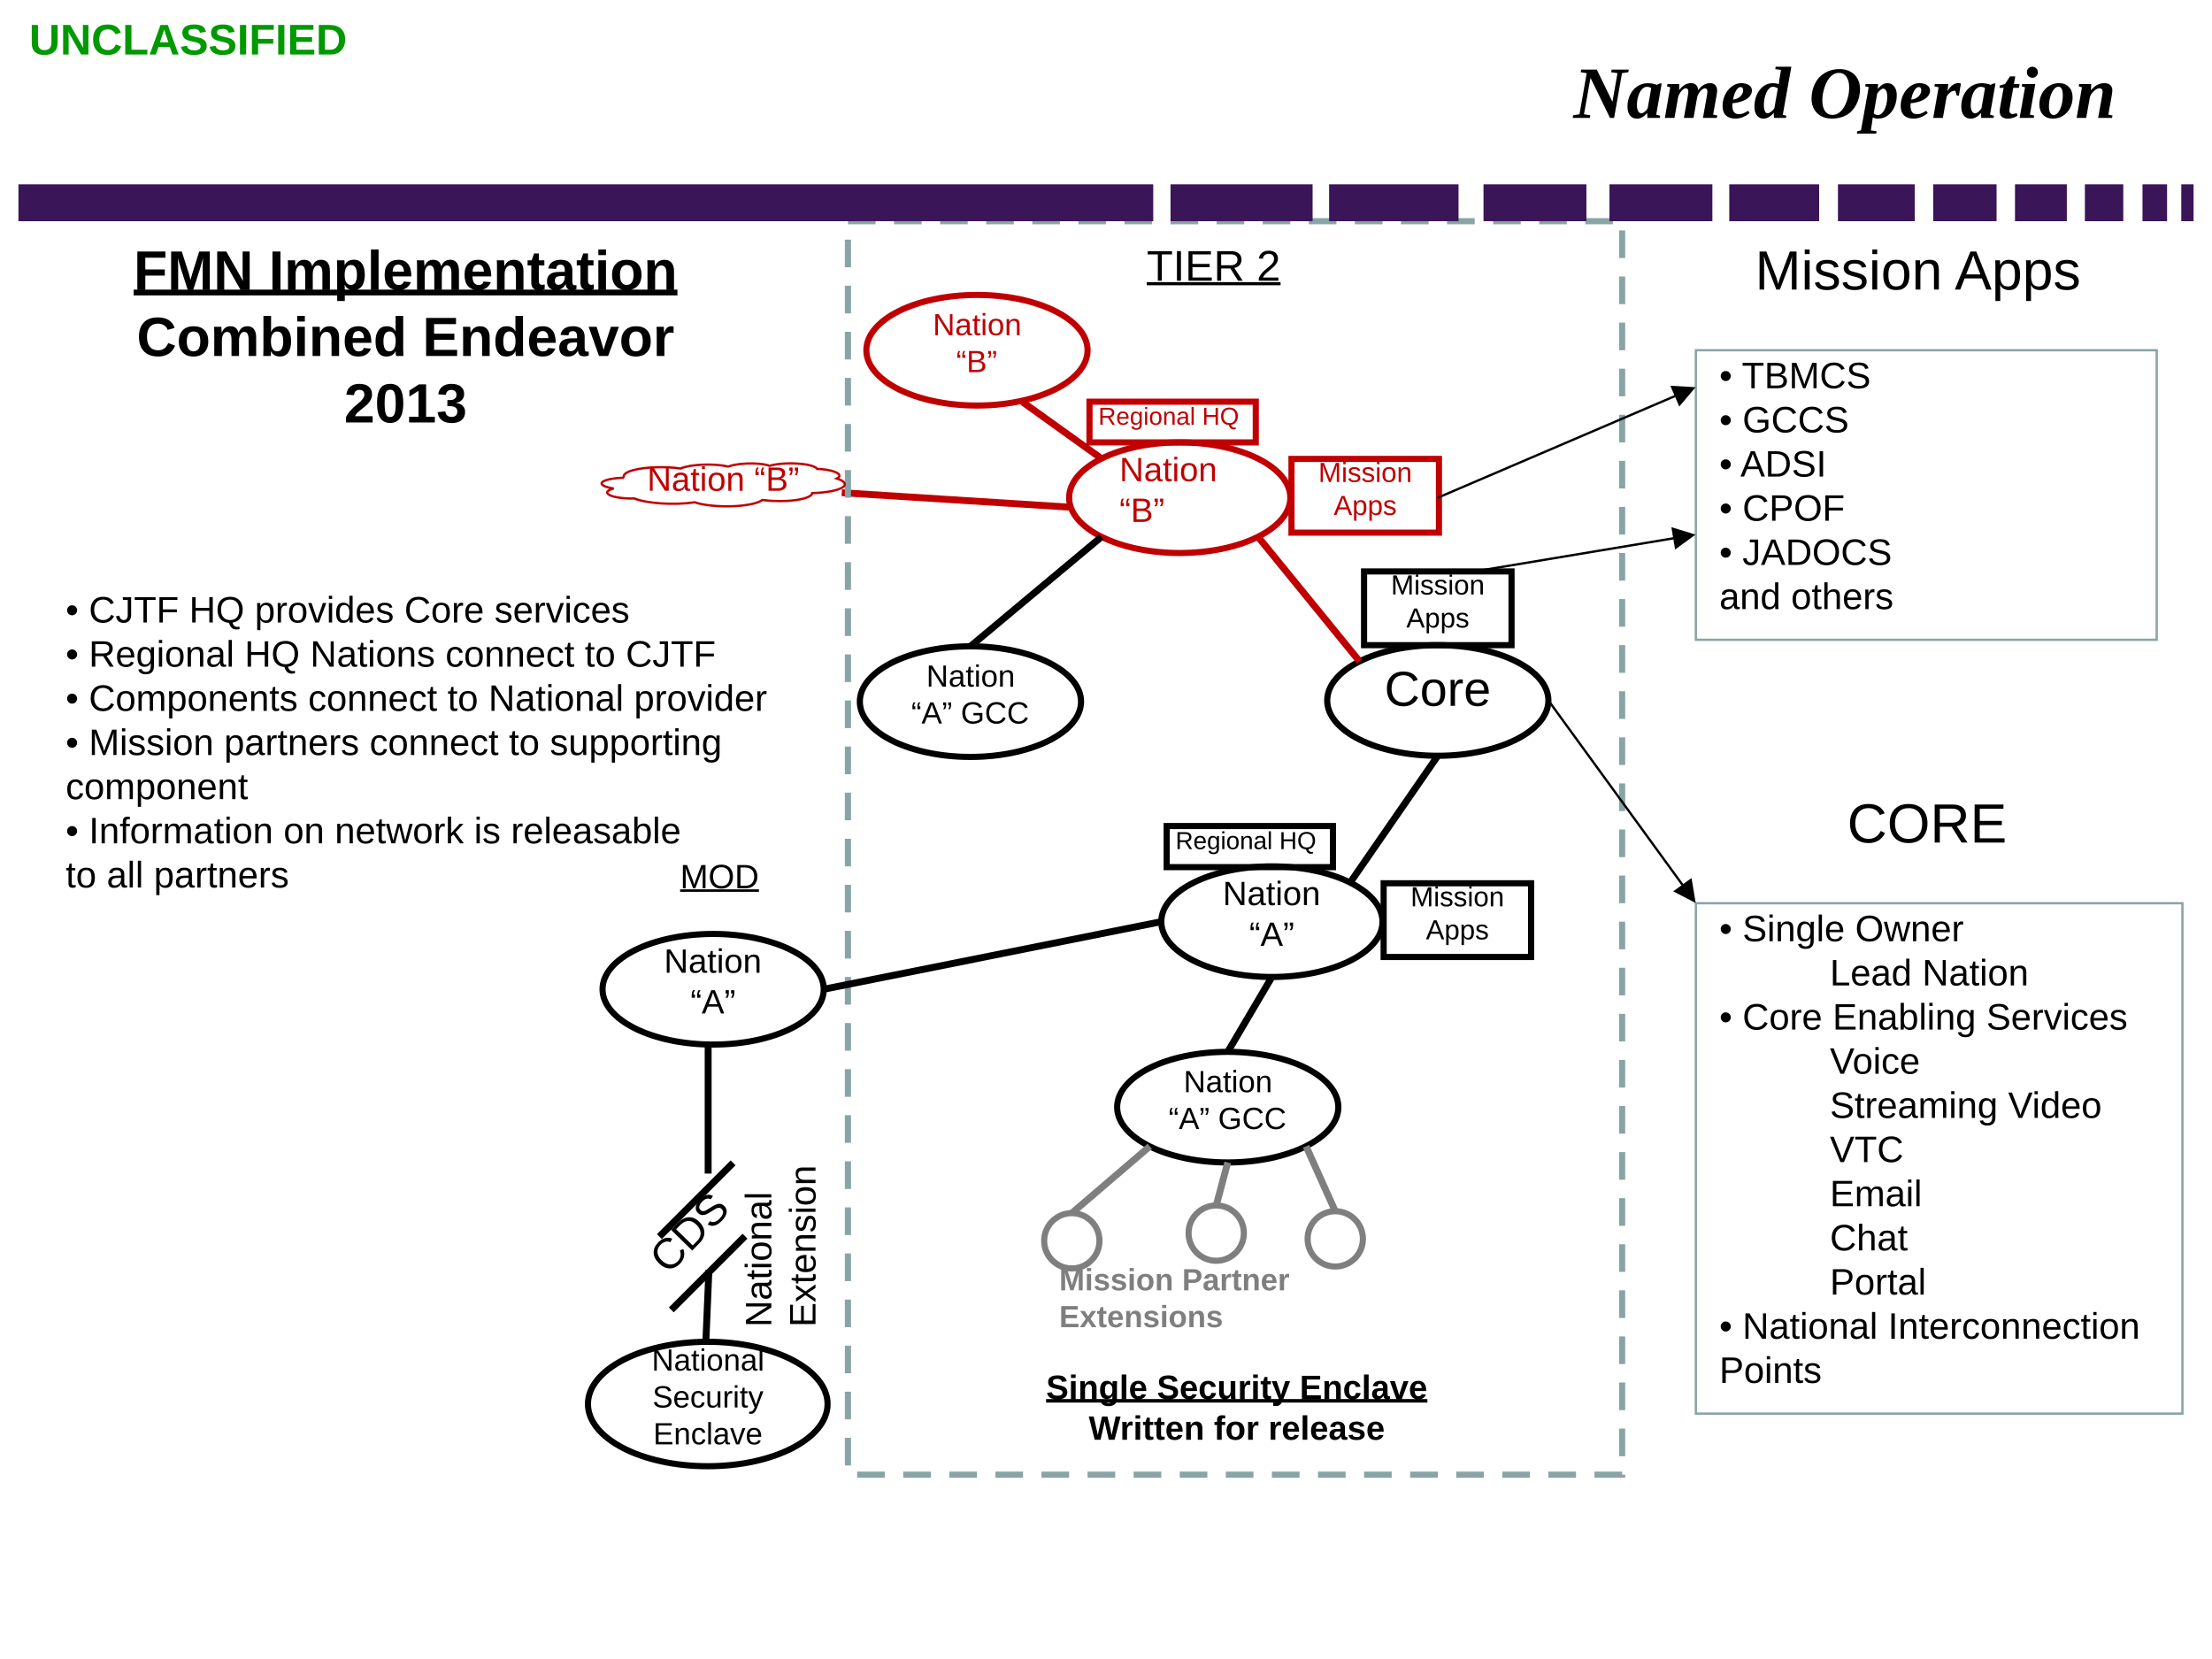
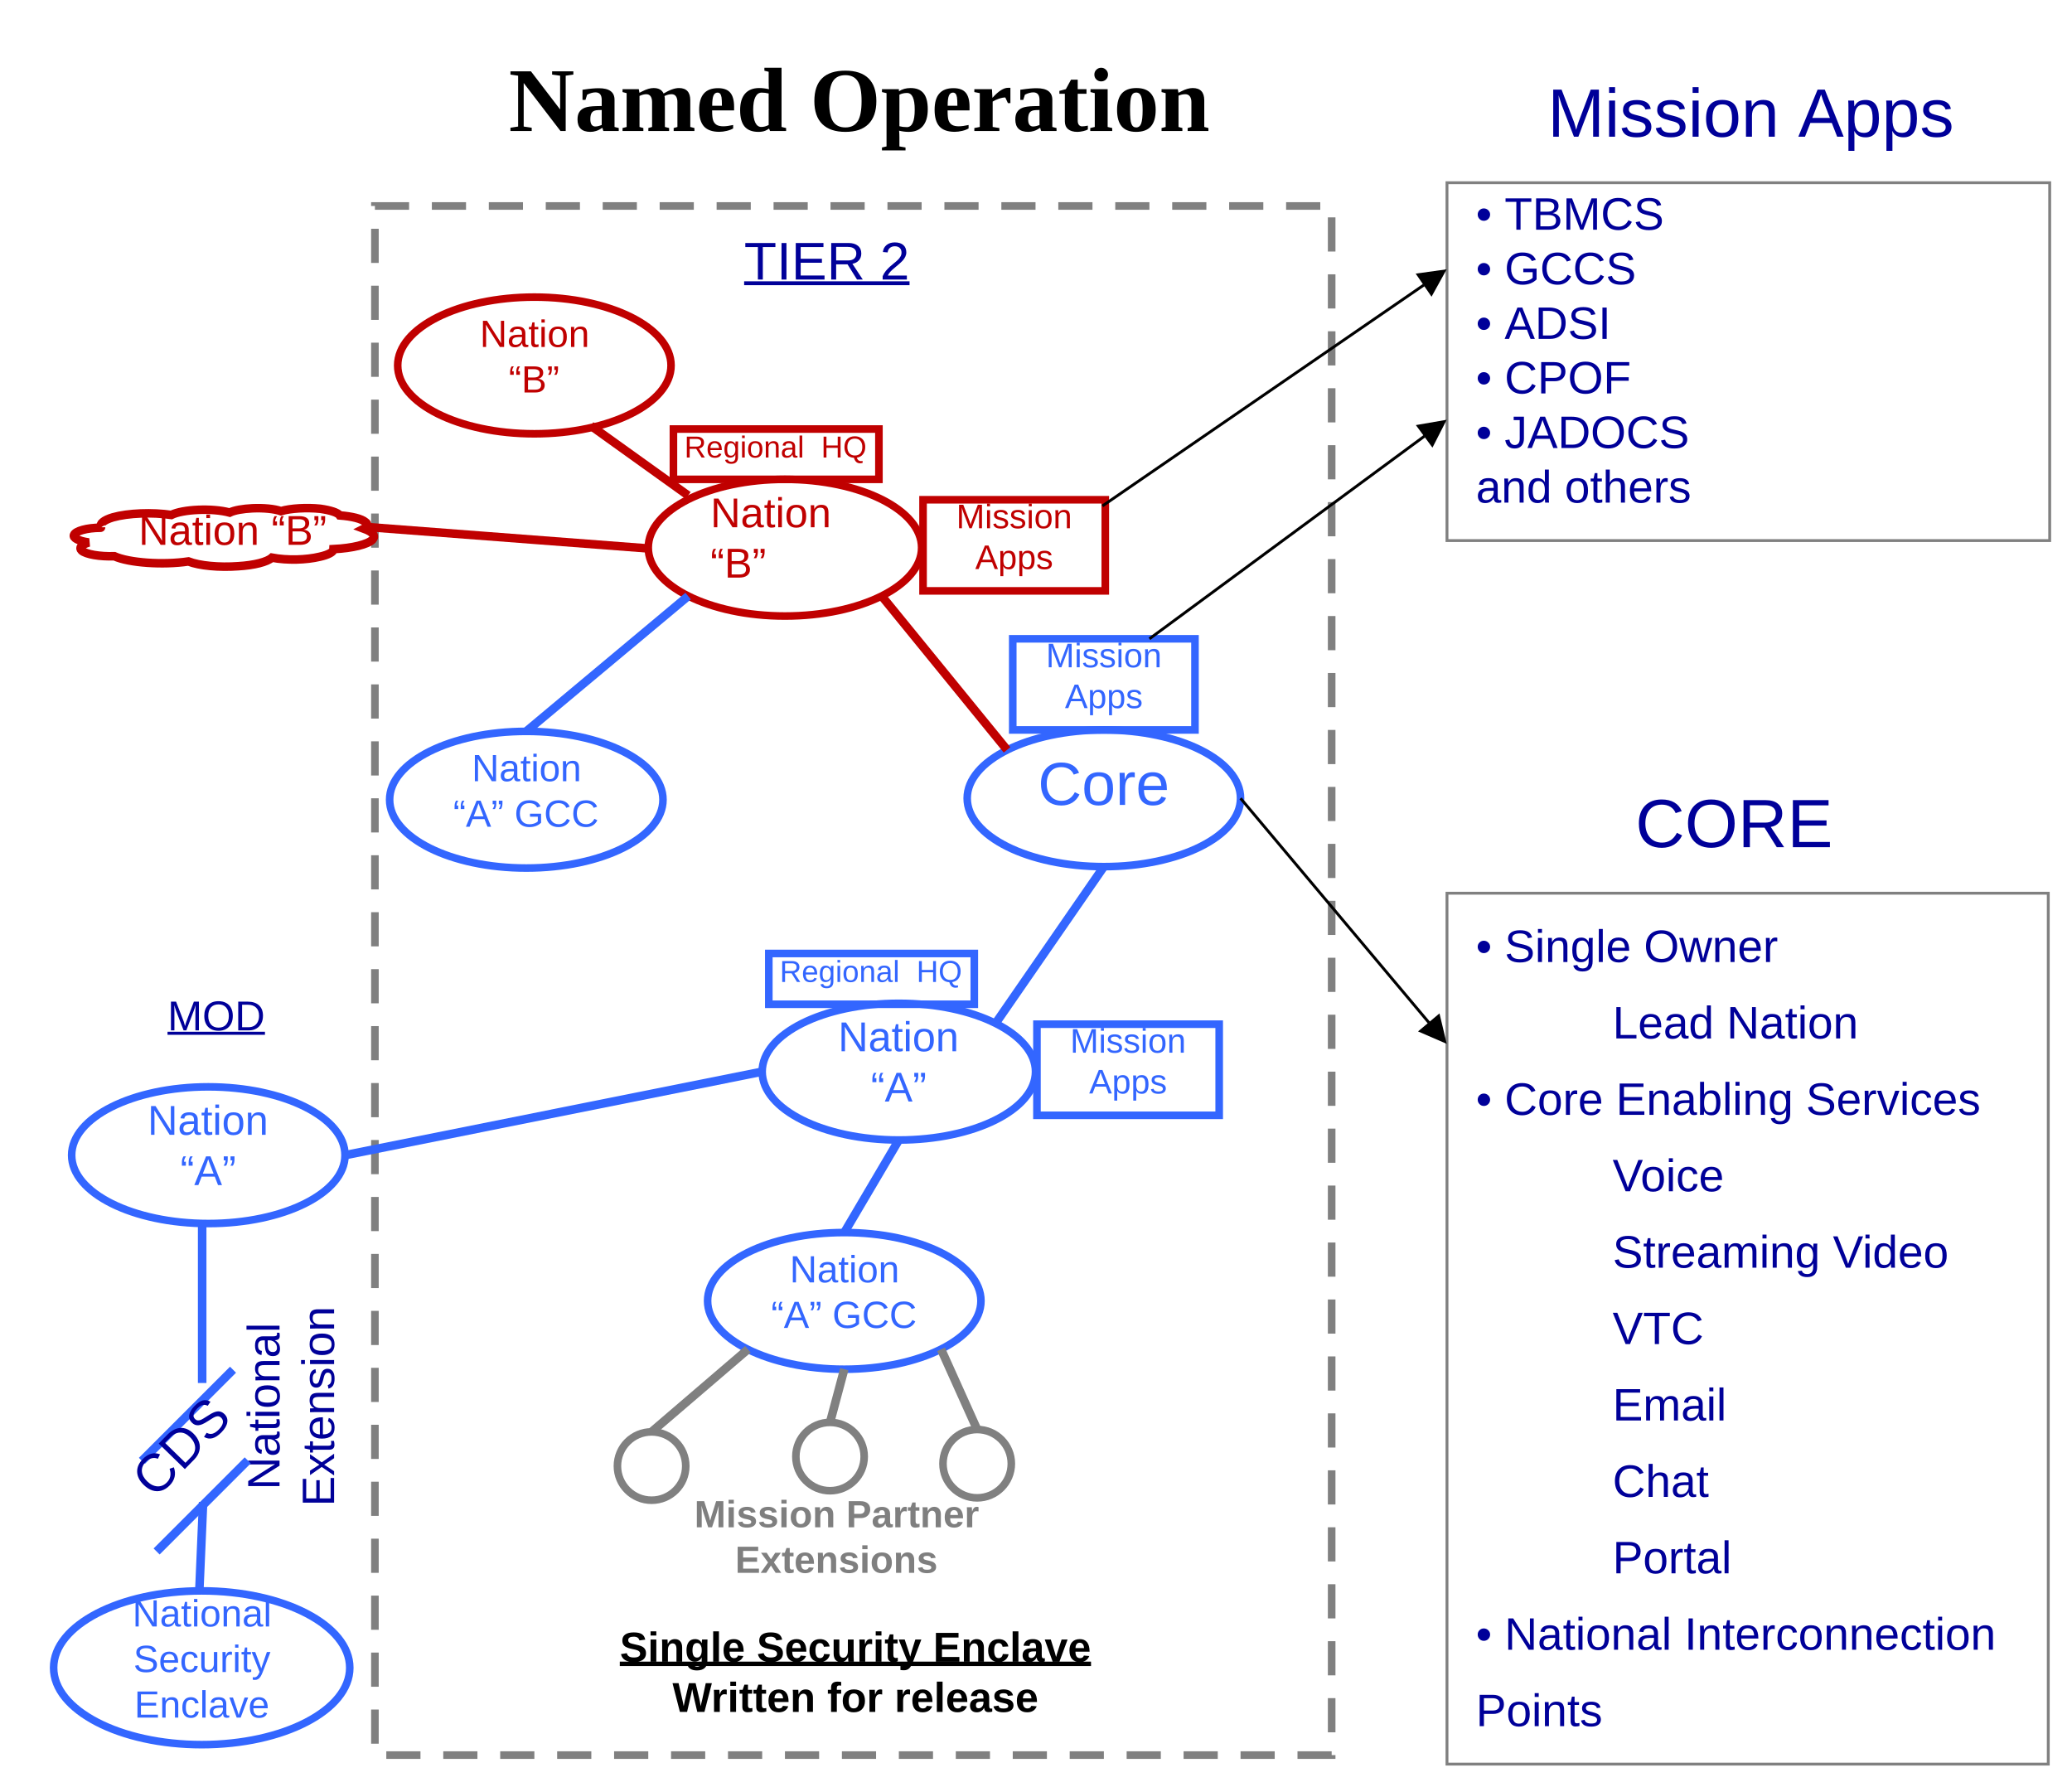
- <svg xmlns="http://www.w3.org/2000/svg" width="720" height="540">
+ <svg xmlns="http://www.w3.org/2000/svg" width="545.75" height="470.5">
  <g transform="scale(1.0,1.0)">
    <rect x="0" y="0" width="720" height="540" fill="rgb(255,255,255)" />
-     <line x1="37.438" x2="-37.438" y1="2.375" y2="-2.375" stroke="rgb(192,0,0)" stroke-width="2.25" transform="translate(311.438, 162.75)" />
-     <rect x="-126" y="-204" width="252" height="408" fill="none" stroke="rgb(137,164,167)" stroke-dasharray="9,6" stroke-width="2" transform="translate(402, 276)" />
-     <rect x="-201" y="-18.188" width="402" height="36.375" fill="none" stroke="none" transform="translate(495, 36.188)" />
-     <text x="0" y="0" font-family="Times New Roman" font-size="24" font-style="italic" font-weight="bold" transform="translate(495,36.188)         rotate(0)         translate(17.125,2.188)" fill="rgb(0,0,0)" stroke="none">
-       Named Operation
-     </text>
-     <ellipse cx="0" cy="0" rx="36" ry="18" fill="none" stroke="rgb(0,0,0)" stroke-width="2" transform="translate(468, 228)" />
-     <text x="0" y="0" font-family="Arial" font-size="16" transform="translate(468,228)         rotate(0)         translate(-17.375,1.75)" fill="rgb(0,0,0)" stroke="none">
-       Core
-     </text>
-     <ellipse cx="0" cy="0" rx="36" ry="18" fill="none" stroke="rgb(0,0,0)" stroke-width="2" transform="translate(414, 300)" />
-     <text x="0" y="0" font-family="Arial" font-size="11" transform="translate(414,300)         rotate(0)         translate(-16,-5.375)" fill="rgb(0,0,0)" stroke="none">
-       Nation 
-     </text>
-     <text x="0" y="0" font-family="Arial" font-size="11" transform="translate(414,300)         rotate(0)         translate(-7.375,7.875)" fill="rgb(0,0,0)" stroke="none">
-       “A”
-     </text>
-     <line x1="-14.25" x2="14.25" y1="20.625" y2="-20.625" stroke="rgb(0,0,0)" stroke-width="2.25" transform="translate(453.75, 266.625)" />
-     <rect x="-24" y="-12" width="48" height="24" fill="none" stroke="rgb(0,0,0)" stroke-width="2" transform="translate(468, 198)" />
-     <text x="0" y="0" font-family="Arial" font-size="9" transform="translate(468,198)         rotate(0)         translate(-15.25,-4.5)" fill="rgb(0,0,0)" stroke="none">
-       Mission 
-     </text>
-     <text x="0" y="0" font-family="Arial" font-size="9" transform="translate(468,198)         rotate(0)         translate(-10.25,6.25)" fill="rgb(0,0,0)" stroke="none">
-       Apps
-     </text>
-     <rect x="-24" y="-12" width="48" height="24" fill="none" stroke="rgb(0,0,0)" stroke-width="2" transform="translate(474.375, 299.5)" />
-     <text x="0" y="0" font-family="Arial" font-size="9" transform="translate(474.375,299.5)         rotate(0)         translate(-15.25,-4.5)" fill="rgb(0,0,0)" stroke="none">
-       Mission 
-     </text>
-     <text x="0" y="0" font-family="Arial" font-size="9" transform="translate(474.375,299.5)         rotate(0)         translate(-10.25,6.25)" fill="rgb(0,0,0)" stroke="none">
-       Apps
-     </text>
-     <line x1="16.5" x2="-16.5" y1="20.25" y2="-20.25" stroke="rgb(192,0,0)" stroke-width="2.25" transform="translate(426, 195)" />
-     <ellipse cx="0" cy="0" rx="36" ry="18" fill="none" stroke="rgb(192,0,0)" stroke-width="2" transform="translate(384, 162)" />
-     <text x="0" y="0" font-family="Arial" font-size="11" transform="translate(384,162)         rotate(0)         translate(-19.625,-5.375)" fill="rgb(192,0,0)" stroke="none">
-       Nation 
-     </text>
-     <text x="0" y="0" font-family="Arial" font-size="11" transform="translate(384,162)         rotate(0)         translate(-19.625,7.875)" fill="rgb(192,0,0)" stroke="none">
-       “B”
-     </text>
-     <ellipse cx="0" cy="0" rx="36" ry="18" fill="none" stroke="rgb(0,0,0)" stroke-width="2" transform="translate(399.625, 360.375)" />
-     <text x="0" y="0" font-family="Arial" font-size="10" transform="translate(399.625,360.375)         rotate(0)         translate(-14.375,-4.875)" fill="rgb(0,0,0)" stroke="none">
-       Nation 
-     </text>
-     <text x="0" y="0" font-family="Arial" font-size="10" transform="translate(399.625,360.375)         rotate(0)         translate(-19.25,7.125)" fill="rgb(0,0,0)" stroke="none">
-       “A” GCC
-     </text>
-     <line x1="-7.188" x2="7.188" y1="12.188" y2="-12.188" stroke="rgb(0,0,0)" stroke-width="2.25" transform="translate(406.813, 330.188)" />
-     <rect x="-79.188" y="-83.063" width="158.375" height="166.125" fill="none" stroke="rgb(137,164,167)" stroke-width="0.75" transform="translate(631.188, 377.063)" />
-     <text x="0" y="0" font-family="Arial" font-size="12" transform="translate(631.188,377.063)         rotate(0)         translate(-71.563,-70.688)" fill="rgb(0,0,0)" stroke="none">
-       • Single Owner
-     </text>
-     <text x="0" y="0" font-family="Arial" font-size="12" transform="translate(631.188,377.063)         rotate(0)         translate(-35.563,-56.313)" fill="rgb(0,0,0)" stroke="none">
-        Lead Nation
-     </text>
-     <text x="0" y="0" font-family="Arial" font-size="12" transform="translate(631.188,377.063)         rotate(0)         translate(-71.563,-41.938)" fill="rgb(0,0,0)" stroke="none">
-       • Core Enabling Services
-     </text>
-     <text x="0" y="0" font-family="Arial" font-size="12" transform="translate(631.188,377.063)         rotate(0)         translate(-35.563,-27.563)" fill="rgb(0,0,0)" stroke="none">
-       Voice
-     </text>
-     <text x="0" y="0" font-family="Arial" font-size="12" transform="translate(631.188,377.063)         rotate(0)         translate(-35.563,-13.188)" fill="rgb(0,0,0)" stroke="none">
-       Streaming Video
-     </text>
-     <text x="0" y="0" font-family="Arial" font-size="12" transform="translate(631.188,377.063)         rotate(0)         translate(-35.563,1.188)" fill="rgb(0,0,0)" stroke="none">
-       VTC
-     </text>
-     <text x="0" y="0" font-family="Arial" font-size="12" transform="translate(631.188,377.063)         rotate(0)         translate(-35.563,15.563)" fill="rgb(0,0,0)" stroke="none">
-       Email
-     </text>
-     <text x="0" y="0" font-family="Arial" font-size="12" transform="translate(631.188,377.063)         rotate(0)         translate(-35.563,29.938)" fill="rgb(0,0,0)" stroke="none">
-       Chat
-     </text>
-     <text x="0" y="0" font-family="Arial" font-size="12" transform="translate(631.188,377.063)         rotate(0)         translate(-35.563,44.313)" fill="rgb(0,0,0)" stroke="none">
-       Portal
-     </text>
-     <text x="0" y="0" font-family="Arial" font-size="12" transform="translate(631.188,377.063)         rotate(0)         translate(-71.563,58.688)" fill="rgb(0,0,0)" stroke="none">
-       • National Interconnection    
-     </text>
-     <text x="0" y="0" font-family="Arial" font-size="12" transform="translate(631.188,377.063)         rotate(0)         translate(-71.563,73.063)" fill="rgb(0,0,0)" stroke="none">
-         Points
-     </text>
-     <rect x="-36" y="-14.563" width="72" height="29.125" fill="none" stroke="none" transform="translate(630, 272.563)" />
-     <text x="0" y="0" font-family="Arial" font-size="18" transform="translate(630,272.563)         rotate(0)         translate(-28.75,1.688)" fill="rgb(0,0,0)" stroke="none">
-       CORE
-     </text>
-     <rect x="-30" y="-12.125" width="60" height="24.25" fill="none" stroke="none" transform="translate(396, 90.125)" />
-     <text x="0" y="0" font-family="Arial" font-size="14" text-decoration="underline" transform="translate(396,90.125)         rotate(0)         translate(-22.75,1.25)" fill="rgb(0,0,0)" stroke="none">
-       TIER 2
-     </text>
-     <rect x="-75" y="-47.125" width="150" height="94.25" fill="none" stroke="rgb(137,164,167)" stroke-width="0.75" transform="translate(627, 161.125)" />
-     <text x="0" y="0" font-family="Arial" font-size="12" transform="translate(627,161.125)         rotate(0)         translate(-67.375,-34.75)" fill="rgb(0,0,0)" stroke="none">
-       • TBMCS
-     </text>
-     <text x="0" y="0" font-family="Arial" font-size="12" transform="translate(627,161.125)         rotate(0)         translate(-67.375,-20.375)" fill="rgb(0,0,0)" stroke="none">
-       • GCCS
-     </text>
-     <text x="0" y="0" font-family="Arial" font-size="12" transform="translate(627,161.125)         rotate(0)         translate(-67.375,-6)" fill="rgb(0,0,0)" stroke="none">
-       • ADSI
-     </text>
-     <text x="0" y="0" font-family="Arial" font-size="12" transform="translate(627,161.125)         rotate(0)         translate(-67.375,8.375)" fill="rgb(0,0,0)" stroke="none">
-       • CPOF
-     </text>
-     <text x="0" y="0" font-family="Arial" font-size="12" transform="translate(627,161.125)         rotate(0)         translate(-67.375,22.75)" fill="rgb(0,0,0)" stroke="none">
-       • JADOCS
-     </text>
-     <text x="0" y="0" font-family="Arial" font-size="12" transform="translate(627,161.125)         rotate(0)         translate(-67.375,37.125)" fill="rgb(0,0,0)" stroke="none">
-           and others
-     </text>
-     <rect x="-63" y="-14.563" width="126" height="29.125" fill="none" stroke="none" transform="translate(627, 92.563)" />
-     <text x="0" y="0" font-family="Arial" font-size="18" transform="translate(627,92.563)         rotate(0)         translate(-55.75,1.688)" fill="rgb(0,0,0)" stroke="none">
-       Mission Apps
-     </text>
-     <ellipse cx="0" cy="0" rx="36" ry="18" fill="none" stroke="rgb(0,0,0)" stroke-width="2" transform="translate(315.875, 228.375)" />
-     <text x="0" y="0" font-family="Arial" font-size="10" transform="translate(315.875,228.375)         rotate(0)         translate(-14.375,-4.875)" fill="rgb(0,0,0)" stroke="none">
-       Nation 
-     </text>
-     <text x="0" y="0" font-family="Arial" font-size="10" transform="translate(315.875,228.375)         rotate(0)         translate(-19.25,7.125)" fill="rgb(0,0,0)" stroke="none">
-       “A” GCC
-     </text>
-     <line x1="-21.313" x2="21.313" y1="17.813" y2="-17.813" stroke="rgb(0,0,0)" stroke-width="2.25" transform="translate(337.188, 192.563)" />
-     <ellipse cx="0" cy="0" rx="36" ry="18" fill="none" stroke="rgb(192,0,0)" stroke-width="2" transform="translate(318, 114)" />
-     <text x="0" y="0" font-family="Arial" font-size="10" transform="translate(318,114)         rotate(0)         translate(-14.375,-4.875)" fill="rgb(192,0,0)" stroke="none">
-       Nation 
-     </text>
-     <text x="0" y="0" font-family="Arial" font-size="10" transform="translate(318,114)         rotate(0)         translate(-6.75,7.125)" fill="rgb(192,0,0)" stroke="none">
-       “B” 
-     </text>
-     <line x1="12.813" x2="-12.813" y1="9.188" y2="-9.188" stroke="rgb(192,0,0)" stroke-width="2.25" transform="translate(345.688, 140.063)" />
-     <ellipse cx="0" cy="0" rx="36" ry="18" fill="none" stroke="rgb(0,0,0)" stroke-width="2" transform="translate(232.125, 322)" />
-     <text x="0" y="0" font-family="Arial" font-size="11" transform="translate(232.125,322)         rotate(0)         translate(-16,-5.375)" fill="rgb(0,0,0)" stroke="none">
-       Nation 
-     </text>
-     <text x="0" y="0" font-family="Arial" font-size="11" transform="translate(232.125,322)         rotate(0)         translate(-7.375,7.875)" fill="rgb(0,0,0)" stroke="none">
-       “A”
-     </text>
-     <line x1="-54.938" x2="54.938" y1="11" y2="-11" stroke="rgb(0,0,0)" stroke-width="2.25" transform="translate(323.063, 311)" />
-     <rect x="-51" y="-18.188" width="102" height="36.375" fill="none" stroke="none" transform="translate(257, 388.188)         rotate(270)" />
-     <text x="0" y="0" font-family="Arial" font-size="12" transform="translate(257,388.188)         rotate(270)         translate(-43.75,-5.938)" fill="rgb(0,0,0)" stroke="none">
-       National 
-     </text>
-     <text x="0" y="0" font-family="Arial" font-size="12" transform="translate(257,388.188)         rotate(270)         translate(-43.75,8.438)" fill="rgb(0,0,0)" stroke="none">
-       Extension
-     </text>
-     <line x1="0" x2="0" y1="-21.375" y2="21.375" stroke="rgb(0,0,0)" stroke-width="2.25" transform="translate(230.5, 360.625)" />
-     <line x1="0.5" x2="-0.5" y1="-11.688" y2="11.688" stroke="rgb(0,0,0)" stroke-width="2.25" transform="translate(230.25, 425.063)" />
-     <line x1="12" x2="-12" y1="-12" y2="12" stroke="rgb(0,0,0)" stroke-width="2.25" transform="translate(226.625, 390.5)" />
-     <line x1="12" x2="-12" y1="-12" y2="12" stroke="rgb(0,0,0)" stroke-width="2.25" transform="translate(230.5, 414.375)" />
-     <ellipse cx="0" cy="0" rx="39" ry="20.25" fill="none" stroke="rgb(0,0,0)" stroke-width="2" transform="translate(230.375, 457)" />
-     <text x="0" y="0" font-family="Arial" font-size="10" transform="translate(230.375,457)         rotate(0)         translate(-18.25,-10.875)" fill="rgb(0,0,0)" stroke="none">
-       National 
-     </text>
-     <text x="0" y="0" font-family="Arial" font-size="10" transform="translate(230.375,457)         rotate(0)         translate(-18,1.125)" fill="rgb(0,0,0)" stroke="none">
-       Security 
-     </text>
-     <text x="0" y="0" font-family="Arial" font-size="10" transform="translate(230.375,457)         rotate(0)         translate(-17.75,13.125)" fill="rgb(0,0,0)" stroke="none">
-       Enclave
-     </text>
-     <rect x="-24" y="-12.063" width="48" height="24.125" fill="none" stroke="none" transform="translate(228.125, 401.938)         rotate(314.276)" />
-     <text x="0" y="0" font-family="Arial" font-size="14" transform="translate(228.125,401.938)         rotate(314.276)         translate(-16.875,1.563)" fill="rgb(0,0,0)" stroke="none">
-       CDS
-     </text>
-     <rect x="-24" y="-12" width="48" height="24" fill="none" stroke="rgb(192,0,0)" stroke-width="2" transform="translate(444.375, 161.375)" />
-     <text x="0" y="0" font-family="Arial" font-size="9" transform="translate(444.375,161.375)         rotate(0)         translate(-15.25,-4.5)" fill="rgb(192,0,0)" stroke="none">
-       Mission 
-     </text>
-     <text x="0" y="0" font-family="Arial" font-size="9" transform="translate(444.375,161.375)         rotate(0)         translate(-10.25,6.25)" fill="rgb(192,0,0)" stroke="none">
-       Apps
-     </text>
-     <rect x="-21" y="-10.313" width="42" height="20.625" fill="none" stroke="none" transform="translate(235.125, 288.063)" />
-     <text x="0" y="0" font-family="Arial" font-size="11" text-decoration="underline" transform="translate(235.125,288.063)         rotate(0)         translate(-13.75,1.063)" fill="rgb(0,0,0)" stroke="none">
-       MOD
-     </text>
-     <ellipse cx="0" cy="0" rx="9" ry="9" fill="none" stroke="rgb(127,127,127)" stroke-width="2" transform="translate(395.875, 401.375)" />
-     <ellipse cx="0" cy="0" rx="9" ry="9" fill="none" stroke="rgb(127,127,127)" stroke-width="2" transform="translate(434.625, 403.25)" />
-     <ellipse cx="0" cy="0" rx="9" ry="9" fill="none" stroke="rgb(127,127,127)" stroke-width="2" transform="translate(348.875, 403.875)" />
-     <line x1="4.75" x2="-4.75" y1="10.563" y2="-10.563" stroke="rgb(127,127,127)" stroke-width="2.25" transform="translate(429.875, 383.688)" />
-     <line x1="1.875" x2="-1.875" y1="-7" y2="7" stroke="rgb(127,127,127)" stroke-width="2.25" transform="translate(397.75, 385.375)" />
-     <line x1="12.688" x2="-12.688" y1="-10.875" y2="10.875" stroke="rgb(127,127,127)" stroke-width="2.25" transform="translate(361.563, 384)" />
-     <rect x="-114" y="-46.063" width="228" height="92.125" fill="none" stroke="none" transform="translate(132, 124.063)" />
-     <text x="0" y="0" font-family="Arial" font-size="18" text-decoration="underline" font-weight="bold" transform="translate(132,124.063)         rotate(0)         translate(-88.5,-29.813)" fill="rgb(0,0,0)" stroke="none">
-       FMN Implementation
-     </text>
-     <text x="0" y="0" font-family="Arial" font-size="18" font-weight="bold" transform="translate(132,124.063)         rotate(0)         translate(-87.5,-8.188)" fill="rgb(0,0,0)" stroke="none">
-       Combined Endeavor 
-     </text>
-     <text x="0" y="0" font-family="Arial" font-size="18" font-weight="bold" transform="translate(132,124.063)         rotate(0)         translate(-20,13.438)" fill="rgb(0,0,0)" stroke="none">
-       2013
-     </text>
-     <rect x="-124.688" y="-20.313" width="249.375" height="40.625" fill="none" stroke="none" transform="translate(402.563, 464.313)" />
-     <text x="0" y="0" font-family="Arial" font-size="11" text-decoration="underline" font-weight="bold" transform="translate(402.563,464.313)         rotate(0)         translate(-62.063,-8.938)" fill="rgb(0,0,0)" stroke="none">
-       Single Security Enclave
-     </text>
-     <text x="0" y="0" font-family="Arial" font-size="11" font-weight="bold" transform="translate(402.563,464.313)         rotate(0)         translate(-48.188,4.313)" fill="rgb(0,0,0)" stroke="none">
-       Written for release
-     </text>
-     <rect x="-60" y="-15.75" width="120" height="31.5" fill="none" stroke="none" transform="translate(397.5, 425.125)" />
-     <text x="0" y="0" font-family="Arial" font-size="10" font-weight="bold" transform="translate(397.5,425.125)         rotate(0)         translate(-52.75,-5.125)" fill="rgb(127,127,127)" stroke="none">
-       Mission Partner 
-     </text>
-     <text x="0" y="0" font-family="Arial" font-size="10" font-weight="bold" transform="translate(397.5,425.125)         rotate(0)         translate(-52.75,6.875)" fill="rgb(127,127,127)" stroke="none">
-       Extensions
-     </text>
-     <rect x="-27.063" y="-6.625" width="54.125" height="13.25" fill="none" stroke="rgb(192,0,0)" stroke-width="2" transform="translate(381.688, 137.375)" />
-     <text x="0" y="0" font-family="Arial" font-size="8" transform="translate(381.688,137.375)         rotate(0)         translate(-24.188,0.875)" fill="rgb(192,0,0)" stroke="none">
-       Regional  HQ
-     </text>
-     <rect x="-27.063" y="-6.688" width="54.125" height="13.375" fill="none" stroke="rgb(0,0,0)" stroke-width="2" transform="translate(406.813, 275.563)" />
-     <text x="0" y="0" font-family="Arial" font-size="8" transform="translate(406.813,275.563)         rotate(0)         translate(-24.188,0.813)" fill="rgb(0,0,0)" stroke="none">
-       Regional  HQ
-     </text>
    <g id="Group120">
-       <g id="Group124">
-         <path d="M203,155.375 C202.5,154.5 203.625,153.625 206.125,153           210.125,152 216.5,151.75 221.5,152.5 224.625,151.125           232.375,150.75 237,151.875 238.125,151.375 240.375,150.875           243,150.875 245.875,150.75 248.75,151 250.5,151.625           253,150.875 257.125,150.625 260.75,151 263.5,151.25           265.5,151.875 266,152.625 269.125,152.75 271.625,153.375           272.75,154.125 273.5,154.625 273.375,155.25 272.375,155.75           274.75,156.5 275.5,157.375 274.625,158.375 273.375,159.5           269.25,160.375 264.375,160.5 264.25,161.25 263,162           260.625,162.5 257.125,163.125 252,163.25 248.125,162.625           246.875,163.625 243.5,164.5 239.125,164.75 234.125,165           228.875,164.5 226,163.5 219.25,164.5 210.5,163.875           206.5,162.25 202.625,162.375 199,161.75 197.875,160.875           197.125,160.25 197.875,159.5 199.75,159 197,158.625           195.5,157.875 195.875,157.125 196.375,156.25 199.25,155.5           203,155.5 203,155.5 203,155.5 203,155.375" fill="rgb(255,255,255)" stroke="rgb(0,0,0)" stroke-width="0.25" />
-         <path d="M203.125,155.5 C202.625,154.625 203.75,153.625 206.25,153           210.125,152 216.5,151.75 221.5,152.5 224.625,151.125           232.375,150.75 237,151.875 238.25,151.375 240.5,151           243,150.875 245.875,150.75 248.75,151 250.5,151.625           253,150.875 257.25,150.625 260.75,151 263.5,151.25           265.5,151.875 266,152.625 269.25,152.75 271.75,153.375           272.75,154.125 273.5,154.625 273.375,155.25 272.375,155.75           274.75,156.5 275.5,157.5 274.625,158.375 273.375,159.5           269.375,160.375 264.375,160.5 264.375,161.25 263,162           260.625,162.5 257.125,163.25 252.125,163.25 248.125,162.75           246.875,163.75 243.5,164.5 239.25,164.75 234.25,165           229,164.5 226.125,163.5 219.25,164.5 210.5,163.875           206.5,162.25 202.75,162.375 199,161.75 198,160.875           197.125,160.25 197.875,159.5 199.75,159 197.125,158.625           195.5,157.875 195.875,157.125 196.375,156.25 199.375,155.625           203,155.5 203,155.5 203,155.5 203.125,155.5" fill="none" stroke="rgb(192,0,0)" stroke-width="0.75" />
+       <rect x="-126" y="-204" width="252" height="408" fill="none" stroke="rgb(128,128,128)" stroke-dasharray="9,6" stroke-width="2" transform="translate(224.75, 258.25)" />
+       <rect x="-108.438" y="-18" width="216.875" height="36" fill="none" stroke="none" transform="translate(217.438, 32.125)" />
+       <text x="0" y="0" font-family="Times New Roman" font-size="24" font-weight="bold" transform="translate(217.438,32.125)           rotate(0)           translate(-83.438,2.375)" fill="rgb(0,0,0)" stroke="none">
+         Named Operation
+       </text>
+       <ellipse cx="0" cy="0" rx="36" ry="18" fill="none" stroke="rgb(51,102,255)" stroke-width="2" transform="translate(290.75, 210.25)" />
+       <text x="0" y="0" font-family="Arial" font-size="16" transform="translate(290.75,210.25)           rotate(0)           translate(-17.375,1.75)" fill="rgb(51,102,255)" stroke="none">
+         Core
+       </text>
+       <ellipse cx="0" cy="0" rx="36" ry="18" fill="none" stroke="rgb(51,102,255)" stroke-width="2" transform="translate(236.75, 282.25)" />
+       <text x="0" y="0" font-family="Arial" font-size="11" transform="translate(236.75,282.25)           rotate(0)           translate(-16,-5.375)" fill="rgb(51,102,255)" stroke="none">
+         Nation 
+       </text>
+       <text x="0" y="0" font-family="Arial" font-size="11" transform="translate(236.75,282.25)           rotate(0)           translate(-7.375,7.875)" fill="rgb(51,102,255)" stroke="none">
+         “A”
+       </text>
+       <line x1="-14.25" x2="14.25" y1="20.625" y2="-20.625" stroke="rgb(51,102,255)" stroke-width="2.25" transform="translate(276.5, 248.875)" />
+       <rect x="-24" y="-12" width="48" height="24" fill="none" stroke="rgb(51,102,255)" stroke-width="2" transform="translate(290.75, 180.25)" />
+       <text x="0" y="0" font-family="Arial" font-size="9" transform="translate(290.75,180.25)           rotate(0)           translate(-15.25,-4.5)" fill="rgb(51,102,255)" stroke="none">
+         Mission 
+       </text>
+       <text x="0" y="0" font-family="Arial" font-size="9" transform="translate(290.75,180.25)           rotate(0)           translate(-10.25,6.25)" fill="rgb(51,102,255)" stroke="none">
+         Apps
+       </text>
+       <rect x="-24" y="-12" width="48" height="24" fill="none" stroke="rgb(51,102,255)" stroke-width="2" transform="translate(297.125, 281.75)" />
+       <text x="0" y="0" font-family="Arial" font-size="9" transform="translate(297.125,281.75)           rotate(0)           translate(-15.25,-4.5)" fill="rgb(51,102,255)" stroke="none">
+         Mission 
+       </text>
+       <text x="0" y="0" font-family="Arial" font-size="9" transform="translate(297.125,281.75)           rotate(0)           translate(-10.25,6.25)" fill="rgb(51,102,255)" stroke="none">
+         Apps
+       </text>
+       <line x1="16.5" x2="-16.5" y1="20.25" y2="-20.25" stroke="rgb(192,0,0)" stroke-width="2.25" transform="translate(248.75, 177.25)" />
+       <ellipse cx="0" cy="0" rx="36" ry="18" fill="none" stroke="rgb(192,0,0)" stroke-width="2" transform="translate(206.75, 144.25)" />
+       <text x="0" y="0" font-family="Arial" font-size="11" transform="translate(206.75,144.25)           rotate(0)           translate(-19.625,-5.375)" fill="rgb(192,0,0)" stroke="none">
+         Nation 
+       </text>
+       <text x="0" y="0" font-family="Arial" font-size="11" transform="translate(206.75,144.25)           rotate(0)           translate(-19.625,7.875)" fill="rgb(192,0,0)" stroke="none">
+         “B”
+       </text>
+       <ellipse cx="0" cy="0" rx="36" ry="18" fill="none" stroke="rgb(51,102,255)" stroke-width="2" transform="translate(222.375, 342.625)" />
+       <text x="0" y="0" font-family="Arial" font-size="10" transform="translate(222.375,342.625)           rotate(0)           translate(-14.375,-4.875)" fill="rgb(51,102,255)" stroke="none">
+         Nation 
+       </text>
+       <text x="0" y="0" font-family="Arial" font-size="10" transform="translate(222.375,342.625)           rotate(0)           translate(-19.25,7.125)" fill="rgb(51,102,255)" stroke="none">
+         “A” GCC
+       </text>
+       <line x1="-7.188" x2="7.188" y1="12.188" y2="-12.188" stroke="rgb(51,102,255)" stroke-width="2.25" transform="translate(229.563, 312.438)" />
+       <rect x="-79.188" y="-114.688" width="158.375" height="229.375" fill="none" stroke="rgb(128,128,128)" stroke-width="0.75" transform="translate(460.313, 349.938)" />
+       <text x="0" y="0" font-family="Arial" font-size="12" transform="translate(460.313,349.938)           rotate(0)           translate(-71.563,-96.563)" fill="rgb(0,0,153)" stroke="none">
+         • Single Owner
+       </text>
+       <text x="0" y="0" font-family="Arial" font-size="12" transform="translate(460.313,349.938)           rotate(0)           translate(-35.563,-76.438)" fill="rgb(0,0,153)" stroke="none">
+          Lead Nation
+       </text>
+       <text x="0" y="0" font-family="Arial" font-size="12" transform="translate(460.313,349.938)           rotate(0)           translate(-71.563,-56.313)" fill="rgb(0,0,153)" stroke="none">
+         • Core Enabling Services
+       </text>
+       <text x="0" y="0" font-family="Arial" font-size="12" transform="translate(460.313,349.938)           rotate(0)           translate(-35.563,-36.188)" fill="rgb(0,0,153)" stroke="none">
+         Voice
+       </text>
+       <text x="0" y="0" font-family="Arial" font-size="12" transform="translate(460.313,349.938)           rotate(0)           translate(-35.563,-16.063)" fill="rgb(0,0,153)" stroke="none">
+         Streaming Video
+       </text>
+       <text x="0" y="0" font-family="Arial" font-size="12" transform="translate(460.313,349.938)           rotate(0)           translate(-35.563,4.063)" fill="rgb(0,0,153)" stroke="none">
+         VTC
+       </text>
+       <text x="0" y="0" font-family="Arial" font-size="12" transform="translate(460.313,349.938)           rotate(0)           translate(-35.563,24.188)" fill="rgb(0,0,153)" stroke="none">
+         Email
+       </text>
+       <text x="0" y="0" font-family="Arial" font-size="12" transform="translate(460.313,349.938)           rotate(0)           translate(-35.563,44.313)" fill="rgb(0,0,153)" stroke="none">
+         Chat
+       </text>
+       <text x="0" y="0" font-family="Arial" font-size="12" transform="translate(460.313,349.938)           rotate(0)           translate(-35.563,64.438)" fill="rgb(0,0,153)" stroke="none">
+         Portal
+       </text>
+       <text x="0" y="0" font-family="Arial" font-size="12" transform="translate(460.313,349.938)           rotate(0)           translate(-71.563,84.563)" fill="rgb(0,0,153)" stroke="none">
+         • National Interconnection    
+       </text>
+       <text x="0" y="0" font-family="Arial" font-size="12" transform="translate(460.313,349.938)           rotate(0)           translate(-71.563,104.688)" fill="rgb(0,0,153)" stroke="none">
+           Points
+       </text>
+       <rect x="-36" y="-14.438" width="72" height="28.875" fill="none" stroke="none" transform="translate(456.75, 221.313)" />
+       <text x="0" y="0" font-family="Arial" font-size="18" transform="translate(456.75,221.313)           rotate(0)           translate(-26,1.813)" fill="rgb(0,0,153)" stroke="none">
+         CORE
+       </text>
+       <rect x="-30" y="-12" width="60" height="24" fill="none" stroke="none" transform="translate(218.75, 72.25)" />
+       <text x="0" y="0" font-family="Arial" font-size="14" text-decoration="underline" transform="translate(218.75,72.25)           rotate(0)           translate(-22.75,1.375)" fill="rgb(0,0,153)" stroke="none">
+         TIER 2
+       </text>
+       <rect x="-79.375" y="-47.125" width="158.75" height="94.25" fill="none" stroke="rgb(128,128,128)" stroke-width="0.75" transform="translate(460.5, 95.25)" />
+       <text x="0" y="0" font-family="Arial" font-size="12" transform="translate(460.5,95.25)           rotate(0)           translate(-71.75,-34.75)" fill="rgb(0,0,153)" stroke="none">
+         • TBMCS
+       </text>
+       <text x="0" y="0" font-family="Arial" font-size="12" transform="translate(460.5,95.25)           rotate(0)           translate(-71.75,-20.375)" fill="rgb(0,0,153)" stroke="none">
+         • GCCS
+       </text>
+       <text x="0" y="0" font-family="Arial" font-size="12" transform="translate(460.5,95.25)           rotate(0)           translate(-71.75,-6)" fill="rgb(0,0,153)" stroke="none">
+         • ADSI
+       </text>
+       <text x="0" y="0" font-family="Arial" font-size="12" transform="translate(460.5,95.25)           rotate(0)           translate(-71.75,8.375)" fill="rgb(0,0,153)" stroke="none">
+         • CPOF
+       </text>
+       <text x="0" y="0" font-family="Arial" font-size="12" transform="translate(460.5,95.25)           rotate(0)           translate(-71.75,22.75)" fill="rgb(0,0,153)" stroke="none">
+         • JADOCS
+       </text>
+       <text x="0" y="0" font-family="Arial" font-size="12" transform="translate(460.5,95.25)           rotate(0)           translate(-71.75,37.125)" fill="rgb(0,0,153)" stroke="none">
+             and others
+       </text>
+       <rect x="-63" y="-14.438" width="126" height="28.875" fill="none" stroke="none" transform="translate(461.125, 34.188)" />
+       <text x="0" y="0" font-family="Arial" font-size="18" transform="translate(461.125,34.188)           rotate(0)           translate(-53.5,1.813)" fill="rgb(0,0,153)" stroke="none">
+         Mission Apps
+       </text>
+       <ellipse cx="0" cy="0" rx="36" ry="18" fill="none" stroke="rgb(51,102,255)" stroke-width="2" transform="translate(138.625, 210.625)" />
+       <text x="0" y="0" font-family="Arial" font-size="10" transform="translate(138.625,210.625)           rotate(0)           translate(-14.375,-4.875)" fill="rgb(51,102,255)" stroke="none">
+         Nation 
+       </text>
+       <text x="0" y="0" font-family="Arial" font-size="10" transform="translate(138.625,210.625)           rotate(0)           translate(-19.25,7.125)" fill="rgb(51,102,255)" stroke="none">
+         “A” GCC
+       </text>
+       <line x1="-21.313" x2="21.313" y1="17.813" y2="-17.813" stroke="rgb(51,102,255)" stroke-width="2.25" transform="translate(159.938, 174.813)" />
+       <ellipse cx="0" cy="0" rx="36" ry="18" fill="none" stroke="rgb(192,0,0)" stroke-width="2" transform="translate(140.75, 96.25)" />
+       <text x="0" y="0" font-family="Arial" font-size="10" transform="translate(140.75,96.25)           rotate(0)           translate(-14.375,-4.875)" fill="rgb(192,0,0)" stroke="none">
+         Nation 
+       </text>
+       <text x="0" y="0" font-family="Arial" font-size="10" transform="translate(140.75,96.25)           rotate(0)           translate(-6.75,7.125)" fill="rgb(192,0,0)" stroke="none">
+         “B” 
+       </text>
+       <line x1="12.813" x2="-12.813" y1="9.188" y2="-9.188" stroke="rgb(192,0,0)" stroke-width="2.25" transform="translate(168.438, 121.313)" />
+       <ellipse cx="0" cy="0" rx="36" ry="18" fill="none" stroke="rgb(51,102,255)" stroke-width="2" transform="translate(54.875, 304.25)" />
+       <text x="0" y="0" font-family="Arial" font-size="11" transform="translate(54.875,304.25)           rotate(0)           translate(-16,-5.375)" fill="rgb(51,102,255)" stroke="none">
+         Nation 
+       </text>
+       <text x="0" y="0" font-family="Arial" font-size="11" transform="translate(54.875,304.25)           rotate(0)           translate(-7.375,7.875)" fill="rgb(51,102,255)" stroke="none">
+         “A”
+       </text>
+       <line x1="-54.938" x2="54.938" y1="11" y2="-11" stroke="rgb(51,102,255)" stroke-width="2.25" transform="translate(145.813, 293.25)" />
+       <rect x="-51" y="-18" width="102" height="36" fill="none" stroke="none" transform="translate(79.625, 370.5)           rotate(270)" />
+       <text x="0" y="0" font-family="Arial" font-size="12" transform="translate(79.625,370.5)           rotate(270)           translate(-21.875,-6)" fill="rgb(0,0,153)" stroke="none">
+         National 
+       </text>
+       <text x="0" y="0" font-family="Arial" font-size="12" transform="translate(79.625,370.5)           rotate(270)           translate(-26.25,8.375)" fill="rgb(0,0,153)" stroke="none">
+         Extension
+       </text>
+       <line x1="0" x2="0" y1="-21.375" y2="21.375" stroke="rgb(51,102,255)" stroke-width="2.25" transform="translate(53.25, 342.875)" />
+       <line x1="0.5" x2="-0.5" y1="-11.688" y2="11.688" stroke="rgb(51,102,255)" stroke-width="2.25" transform="translate(53, 407.313)" />
+       <line x1="12" x2="-12" y1="-12" y2="12" stroke="rgb(51,102,255)" stroke-width="2.25" transform="translate(49.375, 372.75)" />
+       <line x1="12" x2="-12" y1="-12" y2="12" stroke="rgb(51,102,255)" stroke-width="2.25" transform="translate(53.25, 396.625)" />
+       <ellipse cx="0" cy="0" rx="39" ry="20.25" fill="none" stroke="rgb(51,102,255)" stroke-width="2" transform="translate(53.125, 439.25)" />
+       <text x="0" y="0" font-family="Arial" font-size="10" transform="translate(53.125,439.25)           rotate(0)           translate(-18.25,-10.875)" fill="rgb(51,102,255)" stroke="none">
+         National 
+       </text>
+       <text x="0" y="0" font-family="Arial" font-size="10" transform="translate(53.125,439.25)           rotate(0)           translate(-18,1.125)" fill="rgb(51,102,255)" stroke="none">
+         Security 
+       </text>
+       <text x="0" y="0" font-family="Arial" font-size="10" transform="translate(53.125,439.25)           rotate(0)           translate(-17.75,13.125)" fill="rgb(51,102,255)" stroke="none">
+         Enclave
+       </text>
+       <rect x="-24" y="-12" width="48" height="24" fill="none" stroke="none" transform="translate(51.625, 382.125)           rotate(314.276)" />
+       <text x="0" y="0" font-family="Arial" font-size="14" transform="translate(51.625,382.125)           rotate(314.276)           translate(-16.75,1.25)" fill="rgb(0,0,153)" stroke="none">
+         CDS
+       </text>
+       <rect x="-24" y="-12" width="48" height="24" fill="none" stroke="rgb(192,0,0)" stroke-width="2" transform="translate(267.125, 143.625)" />
+       <text x="0" y="0" font-family="Arial" font-size="9" transform="translate(267.125,143.625)           rotate(0)           translate(-15.25,-4.5)" fill="rgb(192,0,0)" stroke="none">
+         Mission 
+       </text>
+       <text x="0" y="0" font-family="Arial" font-size="9" transform="translate(267.125,143.625)           rotate(0)           translate(-10.25,6.25)" fill="rgb(192,0,0)" stroke="none">
+         Apps
+       </text>
+       <rect x="-21" y="-10.25" width="42" height="20.5" fill="none" stroke="none" transform="translate(57.875, 270.25)" />
+       <text x="0" y="0" font-family="Arial" font-size="11" text-decoration="underline" transform="translate(57.875,270.25)           rotate(0)           translate(-13.75,1.125)" fill="rgb(0,0,153)" stroke="none">
+         MOD
+       </text>
+       <ellipse cx="0" cy="0" rx="9" ry="9" fill="none" stroke="rgb(128,128,128)" stroke-width="2" transform="translate(218.625, 383.625)" />
+       <ellipse cx="0" cy="0" rx="9" ry="9" fill="none" stroke="rgb(128,128,128)" stroke-width="2" transform="translate(257.375, 385.5)" />
+       <ellipse cx="0" cy="0" rx="9" ry="9" fill="none" stroke="rgb(128,128,128)" stroke-width="2" transform="translate(171.625, 386.125)" />
+       <line x1="4.75" x2="-4.75" y1="10.563" y2="-10.563" stroke="rgb(128,128,128)" stroke-width="2.25" transform="translate(252.625, 365.938)" />
+       <line x1="1.875" x2="-1.875" y1="-7" y2="7" stroke="rgb(128,128,128)" stroke-width="2.25" transform="translate(220.5, 367.625)" />
+       <line x1="12.688" x2="-12.688" y1="-10.875" y2="10.875" stroke="rgb(128,128,128)" stroke-width="2.25" transform="translate(184.313, 366.25)" />
+       <rect x="-124.688" y="-16.875" width="249.375" height="33.75" fill="none" stroke="none" transform="translate(225.313, 443.125)" />
+       <text x="0" y="0" font-family="Arial" font-size="11" text-decoration="underline" font-weight="bold" transform="translate(225.313,443.125)           rotate(0)           translate(-62.063,-5.5)" fill="rgb(0,0,0)" stroke="none">
+         Single Security Enclave
+       </text>
+       <text x="0" y="0" font-family="Arial" font-size="11" font-weight="bold" transform="translate(225.313,443.125)           rotate(0)           translate(-48.188,7.75)" fill="rgb(0,0,0)" stroke="none">
+         Written for release
+       </text>
+       <rect x="-60" y="-15.625" width="120" height="31.25" fill="none" stroke="none" transform="translate(220.25, 407.25)" />
+       <text x="0" y="0" font-family="Arial" font-size="10" font-weight="bold" transform="translate(220.25,407.25)           rotate(0)           translate(-37.375,-5)" fill="rgb(127,127,127)" stroke="none">
+         Mission Partner 
+       </text>
+       <text x="0" y="0" font-family="Arial" font-size="10" font-weight="bold" transform="translate(220.25,407.25)           rotate(0)           translate(-26.625,7)" fill="rgb(127,127,127)" stroke="none">
+         Extensions
+       </text>
+       <rect x="-27.063" y="-6.625" width="54.125" height="13.25" fill="none" stroke="rgb(192,0,0)" stroke-width="2" transform="translate(204.438, 119.625)" />
+       <text x="0" y="0" font-family="Arial" font-size="8" transform="translate(204.438,119.625)           rotate(0)           translate(-24.188,0.875)" fill="rgb(192,0,0)" stroke="none">
+         Regional  HQ
+       </text>
+       <rect x="-27.063" y="-6.688" width="54.125" height="13.375" fill="none" stroke="rgb(51,102,255)" stroke-width="2" transform="translate(229.563, 257.813)" />
+       <text x="0" y="0" font-family="Arial" font-size="8" transform="translate(229.563,257.813)           rotate(0)           translate(-24.188,0.813)" fill="rgb(51,102,255)" stroke="none">
+         Regional  HQ
+       </text>
+       <g id="Group123">
+         <g id="Group127">
+           <path d="M26.625,138.875 C26.125,138 27.25,137 29.75,136.25             33.75,135.125 40.125,134.875 45.125,135.625 48.125,134.125             55.875,133.75 60.5,135 61.75,134.375 64,134             66.5,133.875 69.375,133.75 72.25,134.125 74,134.625             76.5,133.875 80.75,133.625 84.25,134 87,134.375             89,135 89.5,135.75 92.625,136 95.125,136.625             96.25,137.5 96.875,138.125 96.875,138.75 95.875,139.25             98.25,140.125 99,141.125 98.125,142.125 96.875,143.375             92.75,144.375 87.875,144.625 87.75,145.375 86.5,146.125             84.125,146.625 80.625,147.5 75.625,147.625 71.625,146.875             70.375,148 67,148.875 62.75,149.125 57.75,149.5             52.5,149 49.625,147.875 42.875,148.875 34,148.25             30.125,146.5 26.25,146.625 22.625,146 21.5,145             20.75,144.25 21.5,143.5 23.375,142.875 20.625,142.5             19.125,141.625 19.5,140.875 20,139.875 22.875,139.125             26.625,139 26.625,139 26.625,139 26.625,138.875" fill="rgb(255,255,255)" stroke="rgb(0,0,0)" stroke-width="0.25" />
+           <path d="M26.625,138.875 C26.125,138 27.25,137 29.75,136.25             33.75,135.125 40.125,134.875 45.125,135.625 48.125,134.125             55.875,133.75 60.5,135 61.75,134.375 64,134             66.5,133.875 69.375,133.75 72.25,134 74,134.625             76.5,133.875 80.75,133.625 84.375,134 87,134.375             89,135 89.5,135.75 92.75,136 95.25,136.625             96.25,137.5 97,138 96.875,138.75 95.875,139.25             98.25,140.125 99,141.125 98.125,142.125 96.875,143.375             92.875,144.375 87.875,144.625 87.875,145.375 86.5,146.125             84.25,146.625 80.625,147.5 75.625,147.625 71.625,146.875             70.375,148 67,148.875 62.75,149.125 57.75,149.5             52.5,149 49.625,147.875 42.875,148.875 34,148.25             30.125,146.5 26.25,146.625 22.625,146 21.5,145             20.75,144.25 21.375,143.5 23.375,142.875 20.625,142.5             19.125,141.625 19.5,140.875 19.875,139.875 22.875,139             26.5,139 26.625,139 26.625,138.875 26.625,138.875" fill="none" stroke="rgb(192,0,0)" stroke-width="2.25" />
+         </g>
+         <rect x="-19.875" y="-7.313" width="39.75" height="14.625" fill="none" stroke="none" transform="translate(54, 143.063)" />
+         <text x="0" y="0" font-family="Arial" font-size="11" transform="translate(54,143.063)             rotate(0)             translate(-17.5,0.438)" fill="rgb(192,0,0)" stroke="none">
+           Nation 
+         </text>
+         <rect x="-4.25" y="-7.313" width="8.5" height="14.625" fill="none" stroke="none" transform="translate(73.375, 143.063)" />
+         <text x="0" y="0" font-family="Arial" font-size="11" transform="translate(73.375,143.063)             rotate(0)             translate(-1.875,0.438)" fill="rgb(192,0,0)" stroke="none">
+           “
+         </text>
+         <rect x="-6.063" y="-7.313" width="12.125" height="14.625" fill="none" stroke="none" transform="translate(78.813, 143.063)" />
+         <text x="0" y="0" font-family="Arial" font-size="11" transform="translate(78.813,143.063)             rotate(0)             translate(-3.688,0.438)" fill="rgb(192,0,0)" stroke="none">
+           B
+         </text>
+         <rect x="-4.25" y="-7.313" width="8.5" height="14.625" fill="none" stroke="none" transform="translate(84.25, 143.063)" />
+         <text x="0" y="0" font-family="Arial" font-size="11" transform="translate(84.25,143.063)             rotate(0)             translate(-1.875,0.438)" fill="rgb(192,0,0)" stroke="none">
+           ”
+         </text>
      </g>
-       <rect x="-19.875" y="-7.375" width="39.75" height="14.75" fill="none" stroke="none" transform="translate(230.5, 159.375)" />
-       <text x="0" y="0" font-family="Arial" font-size="11" transform="translate(230.5,159.375)           rotate(0)           translate(-19.875,0.375)" fill="rgb(192,0,0)" stroke="none">
-         Nation 
-       </text>
-       <rect x="-4.25" y="-7.375" width="8.5" height="14.75" fill="none" stroke="none" transform="translate(249.75, 159.375)" />
-       <text x="0" y="0" font-family="Arial" font-size="11" transform="translate(249.75,159.375)           rotate(0)           translate(-4.25,0.375)" fill="rgb(192,0,0)" stroke="none">
-         “
-       </text>
-       <rect x="-6.063" y="-7.375" width="12.125" height="14.75" fill="none" stroke="none" transform="translate(255.313, 159.375)" />
-       <text x="0" y="0" font-family="Arial" font-size="11" transform="translate(255.313,159.375)           rotate(0)           translate(-6.063,0.375)" fill="rgb(192,0,0)" stroke="none">
-         B
-       </text>
-       <rect x="-4.25" y="-7.375" width="8.5" height="14.75" fill="none" stroke="none" transform="translate(260.75, 159.375)" />
-       <text x="0" y="0" font-family="Arial" font-size="11" transform="translate(260.75,159.375)           rotate(0)           translate(-4.25,0.375)" fill="rgb(192,0,0)" stroke="none">
-         ”
-       </text>
-     </g>
-     <defs>
-       <marker id="Triangle5_Flip_Line48" viewBox="0 0 9.833 9.833" refX="9.708" refY="4.917" markerUnits="strokeWidth" markerWidth="9.833" markerHeight="9.833" orient="auto">
-         <polygon points="9.833,9.833 0,4.917 9.833,0" />
-       </marker>
-     </defs>
-     <line x1="35.221" x2="-42" y1="-15.095" y2="18" marker-start="url(#Triangle5_Flip_Line48)" stroke="rgb(0,0,0)" stroke-width="0.75" transform="translate(510, 144)" />
-     <defs>
-       <marker id="Triangle5_Flip_Line49" viewBox="0 0 9.833 9.833" refX="9.708" refY="4.917" markerUnits="strokeWidth" markerWidth="9.833" markerHeight="9.833" orient="auto">
-         <polygon points="9.833,9.833 0,4.917 9.833,0" />
-       </marker>
-     </defs>
-     <line x1="28.725" x2="-36" y1="-4.788" y2="6" marker-start="url(#Triangle5_Flip_Line49)" stroke="rgb(0,0,0)" stroke-width="0.75" transform="translate(516, 180)" />
-     <defs>
-       <marker id="Triangle5_Line50" viewBox="0 0 9.833 9.833" refX="0.125" refY="4.917" markerUnits="strokeWidth" markerWidth="9.833" markerHeight="9.833" orient="auto">
-         <polygon points="0,9.833 9.833,4.917 0,0" />
-       </marker>
-     </defs>
-     <line x1="-24" x2="19.662" y1="-33" y2="27.036" marker-end="url(#Triangle5_Line50)" stroke="rgb(0,0,0)" stroke-width="0.75" transform="translate(528, 261)" />
-     <rect x="-135.5" y="-53.938" width="271" height="107.875" fill="none" stroke="none" transform="translate(149.625, 244.563)" />
-     <text x="0" y="0" font-family="Arial" font-size="12" transform="translate(149.625,244.563)         rotate(0)         translate(-128.25,-41.938)" fill="rgb(0,0,0)" stroke="none">
-       • CJTF HQ provides Core services
-     </text>
-     <text x="0" y="0" font-family="Arial" font-size="12" transform="translate(149.625,244.563)         rotate(0)         translate(-128.25,-27.563)" fill="rgb(0,0,0)" stroke="none">
-       • Regional HQ Nations connect to CJTF
-     </text>
-     <text x="0" y="0" font-family="Arial" font-size="12" transform="translate(149.625,244.563)         rotate(0)         translate(-128.25,-13.188)" fill="rgb(0,0,0)" stroke="none">
-       • Components connect to National provider
-     </text>
-     <text x="0" y="0" font-family="Arial" font-size="12" transform="translate(149.625,244.563)         rotate(0)         translate(-128.25,1.188)" fill="rgb(0,0,0)" stroke="none">
-       • Mission partners connect to supporting  
-     </text>
-     <text x="0" y="0" font-family="Arial" font-size="12" transform="translate(149.625,244.563)         rotate(0)         translate(-128.25,15.563)" fill="rgb(0,0,0)" stroke="none">
-         component
-     </text>
-     <text x="0" y="0" font-family="Arial" font-size="12" transform="translate(149.625,244.563)         rotate(0)         translate(-128.25,29.938)" fill="rgb(0,0,0)" stroke="none">
-       • Information on network is releasable
-     </text>
-     <text x="0" y="0" font-family="Arial" font-size="12" transform="translate(149.625,244.563)         rotate(0)         translate(-128.25,44.313)" fill="rgb(0,0,0)" stroke="none">
-          to all partners
-     </text>
-     <rect x="-114" y="-12" width="228" height="24" fill="none" stroke="none" transform="translate(116.25, 16.375)" />
-     <text x="0" y="0" font-family="Arial" font-size="14" font-weight="bold" transform="translate(116.25,16.375)         rotate(0)         translate(-106.75,1.375)" fill="rgb(0,153,0)" stroke="none">
-       UNCLASSIFIED
-     </text>
-     <g id="Group6">
-       <g id="Group7">
-         <rect x="-2" y="-6" width="4" height="12" fill="rgb(58,21,88)" stroke="none" transform="translate(712, 66)" />
-         <rect x="-4" y="-6" width="8" height="12" fill="rgb(58,21,88)" stroke="none" transform="translate(701.375, 66)" />
-       </g>
-       <g id="Group10">
-         <rect x="-6.25" y="-6" width="12.5" height="12" fill="rgb(58,21,88)" stroke="none" transform="translate(684.875, 66)" />
-         <rect x="-8.438" y="-6" width="16.875" height="12" fill="rgb(58,21,88)" stroke="none" transform="translate(664.313, 66)" />
-       </g>
-       <g id="Group13">
-         <rect x="-10.313" y="-6" width="20.625" height="12" fill="rgb(58,21,88)" stroke="none" transform="translate(639.563, 66)" />
-         <rect x="-12.5" y="-6" width="25" height="12" fill="rgb(58,21,88)" stroke="none" transform="translate(610.75, 66)" />
-       </g>
-       <g id="Group16">
-         <rect x="-16.75" y="-6" width="33.5" height="12" fill="rgb(58,21,88)" stroke="none" transform="translate(499.625, 66)" />
-         <rect x="-14.625" y="-6" width="29.25" height="12" fill="rgb(58,21,88)" stroke="none" transform="translate(577.5, 66)" />
-         <rect x="-16.75" y="-6" width="33.5" height="12" fill="rgb(58,21,88)" stroke="none" transform="translate(540.625, 66)" />
-         <rect x="-21.063" y="-6" width="42.125" height="12" fill="rgb(58,21,88)" stroke="none" transform="translate(453.688, 66)" />
-       </g>
-       <g id="Group21">
-         <rect x="-23.125" y="-6" width="46.25" height="12" fill="rgb(58,21,88)" stroke="none" transform="translate(404.125, 66)" />
-         <rect x="-184.688" y="-6" width="369.375" height="12" fill="rgb(58,21,88)" stroke="none" transform="translate(190.688, 66)" />
-       </g>
+       <defs>
+         <marker id="Triangle5_Flip_Line48" viewBox="0 0 9.833 9.833" refX="9.708" refY="4.917" markerUnits="strokeWidth" markerWidth="9.833" markerHeight="9.833" orient="auto">
+           <polygon points="9.833,9.833 0,4.917 9.833,0" />
+         </marker>
+       </defs>
+       <line x1="39.297" x2="-45.375" y1="-27.01" y2="31.188" marker-start="url(#Triangle5_Flip_Line48)" stroke="rgb(0,0,0)" stroke-width="0.75" transform="translate(335.75, 102.063)" />
+       <defs>
+         <marker id="Triangle5_Flip_Line49" viewBox="0 0 9.833 9.833" refX="9.708" refY="4.917" markerUnits="strokeWidth" markerWidth="9.833" markerHeight="9.833" orient="auto">
+           <polygon points="9.833,9.833 0,4.917 9.833,0" />
+         </marker>
+       </defs>
+       <line x1="33.25" x2="-39.188" y1="-24.5" y2="28.875" marker-start="url(#Triangle5_Flip_Line49)" stroke="rgb(0,0,0)" stroke-width="0.75" transform="translate(341.938, 139.375)" />
+       <defs>
+         <marker id="Triangle5_Line50" viewBox="0 0 9.833 9.833" refX="0.125" refY="4.917" markerUnits="strokeWidth" markerWidth="9.833" markerHeight="9.833" orient="auto">
+           <polygon points="0,9.833 9.833,4.917 0,0" />
+         </marker>
+       </defs>
+       <line x1="-27.188" x2="22.445" y1="-32.375" y2="26.727" marker-end="url(#Triangle5_Line50)" stroke="rgb(0,0,0)" stroke-width="0.75" transform="translate(353.938, 242.625)" />
+       <line x1="36.875" x2="-36.875" y1="2.813" y2="-2.813" stroke="rgb(192,0,0)" stroke-width="2.25" transform="translate(134.5, 141.688)" />
    </g>
  </g>
</svg>
